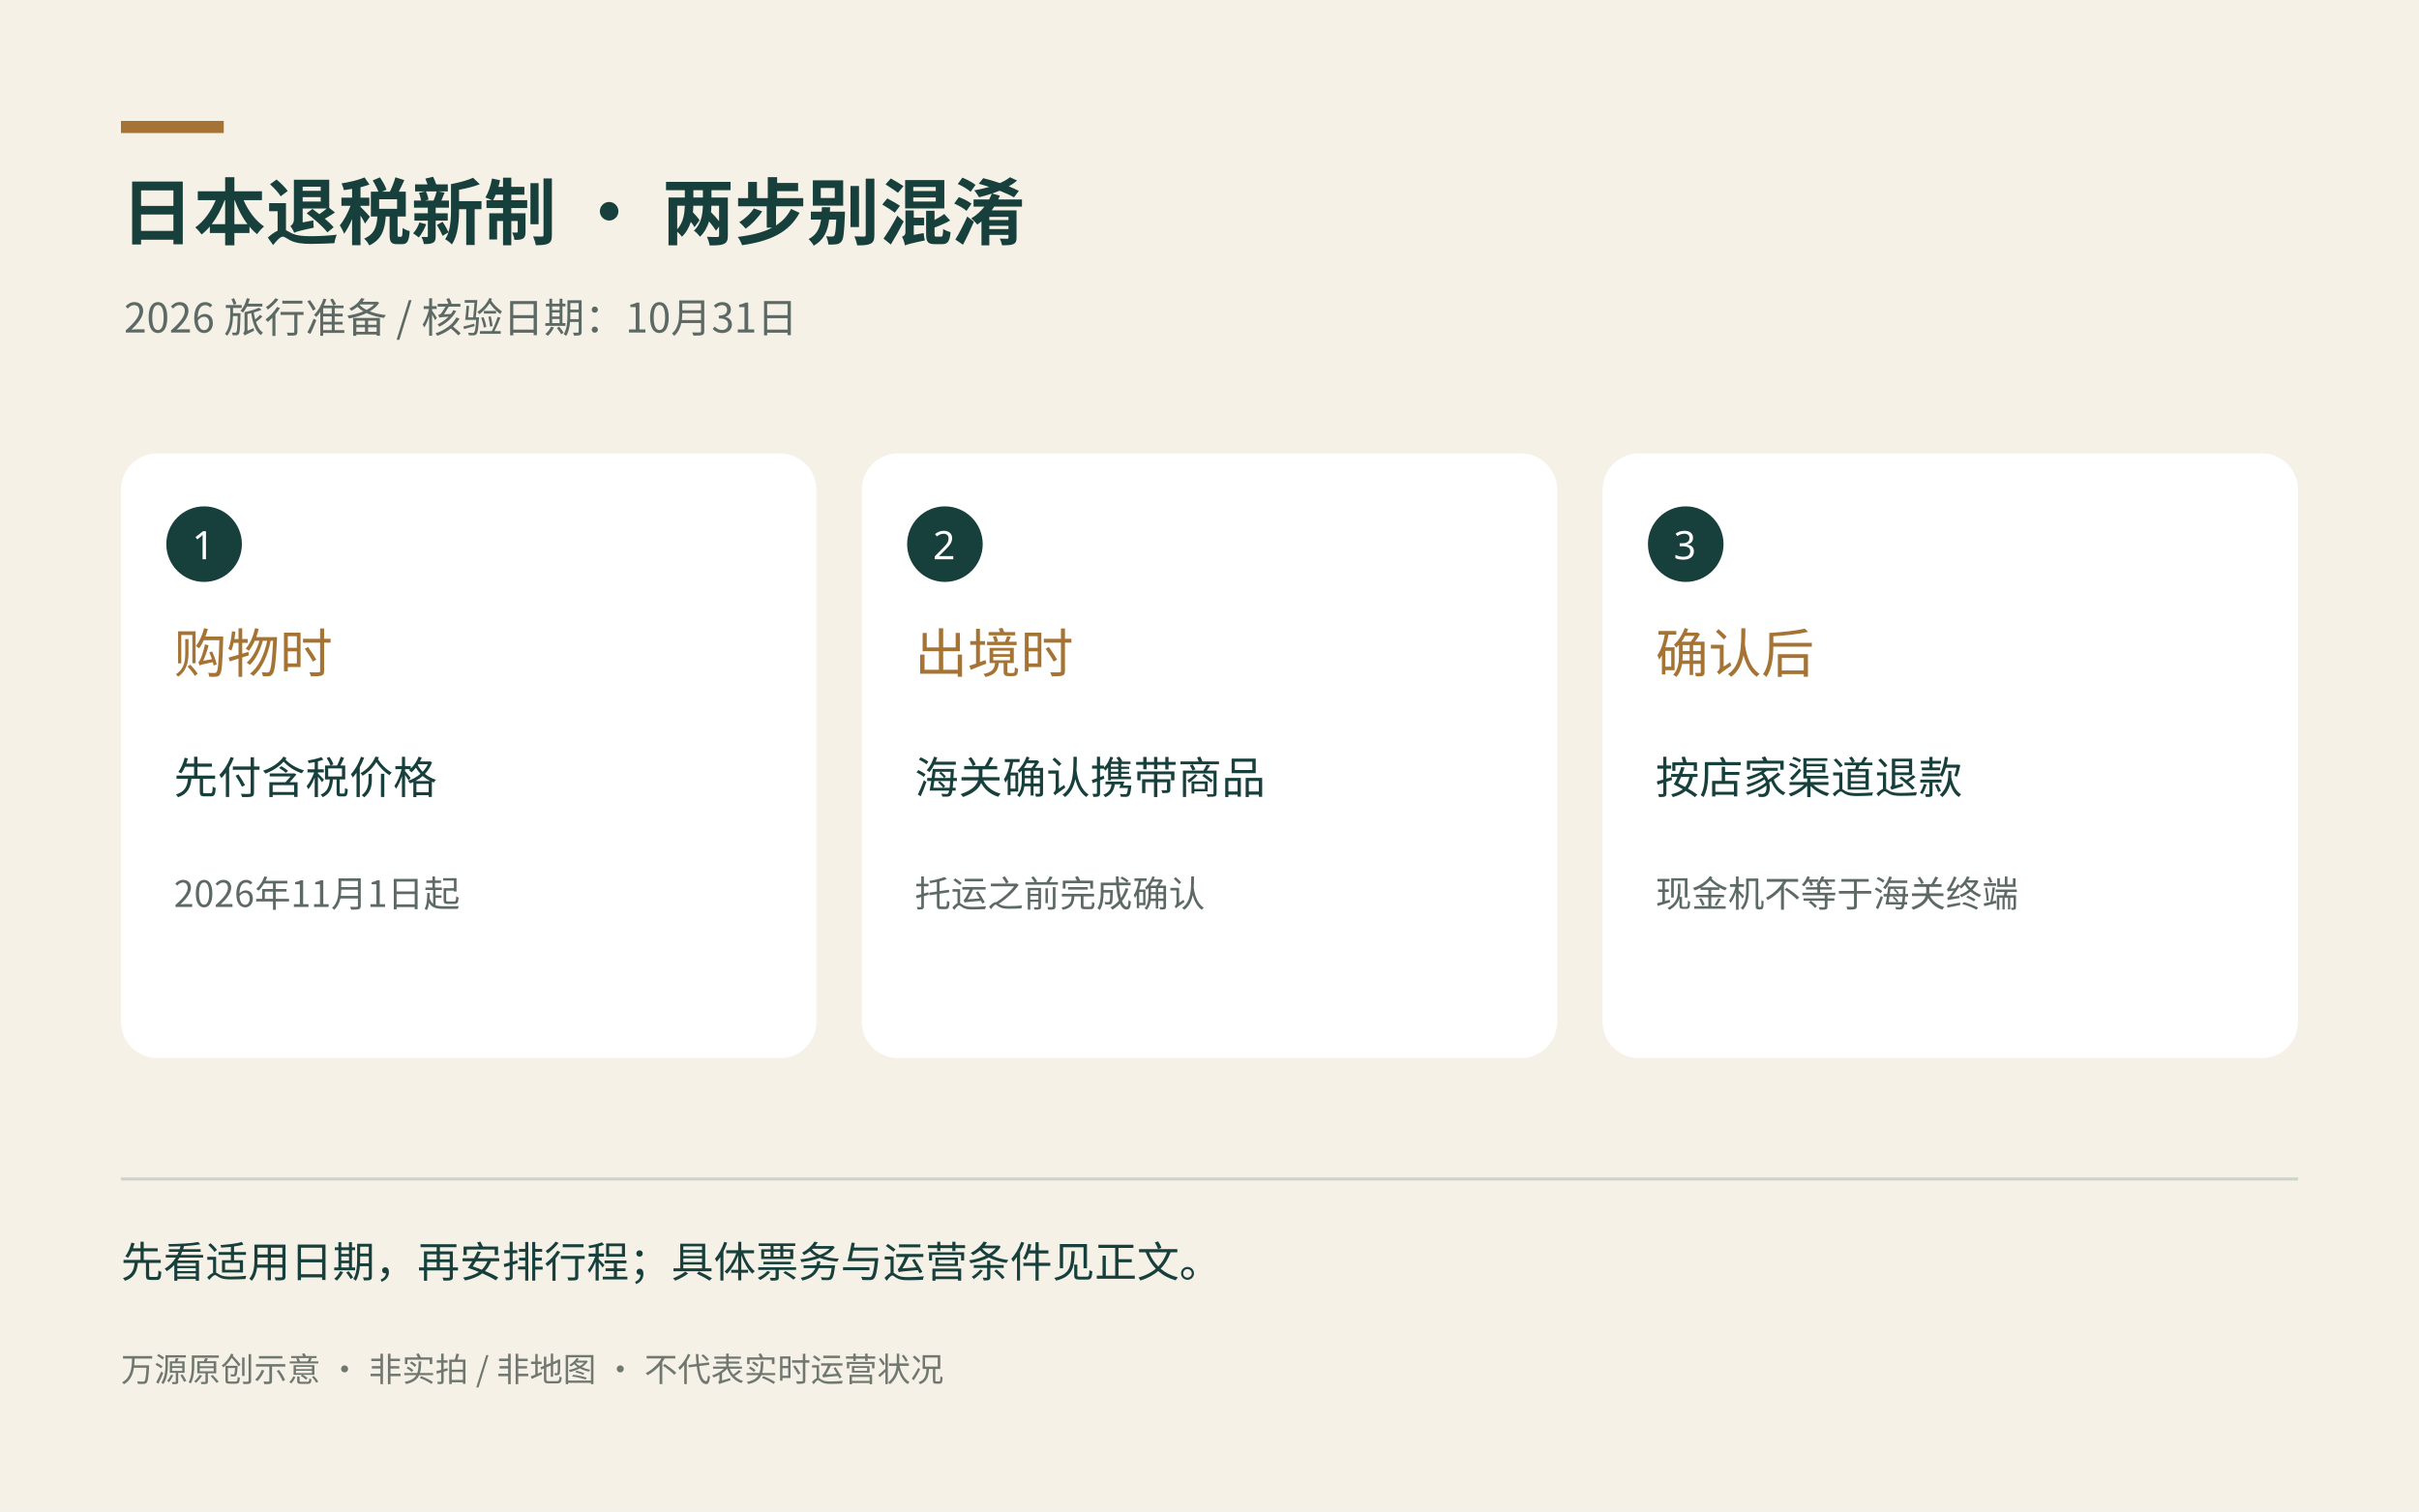
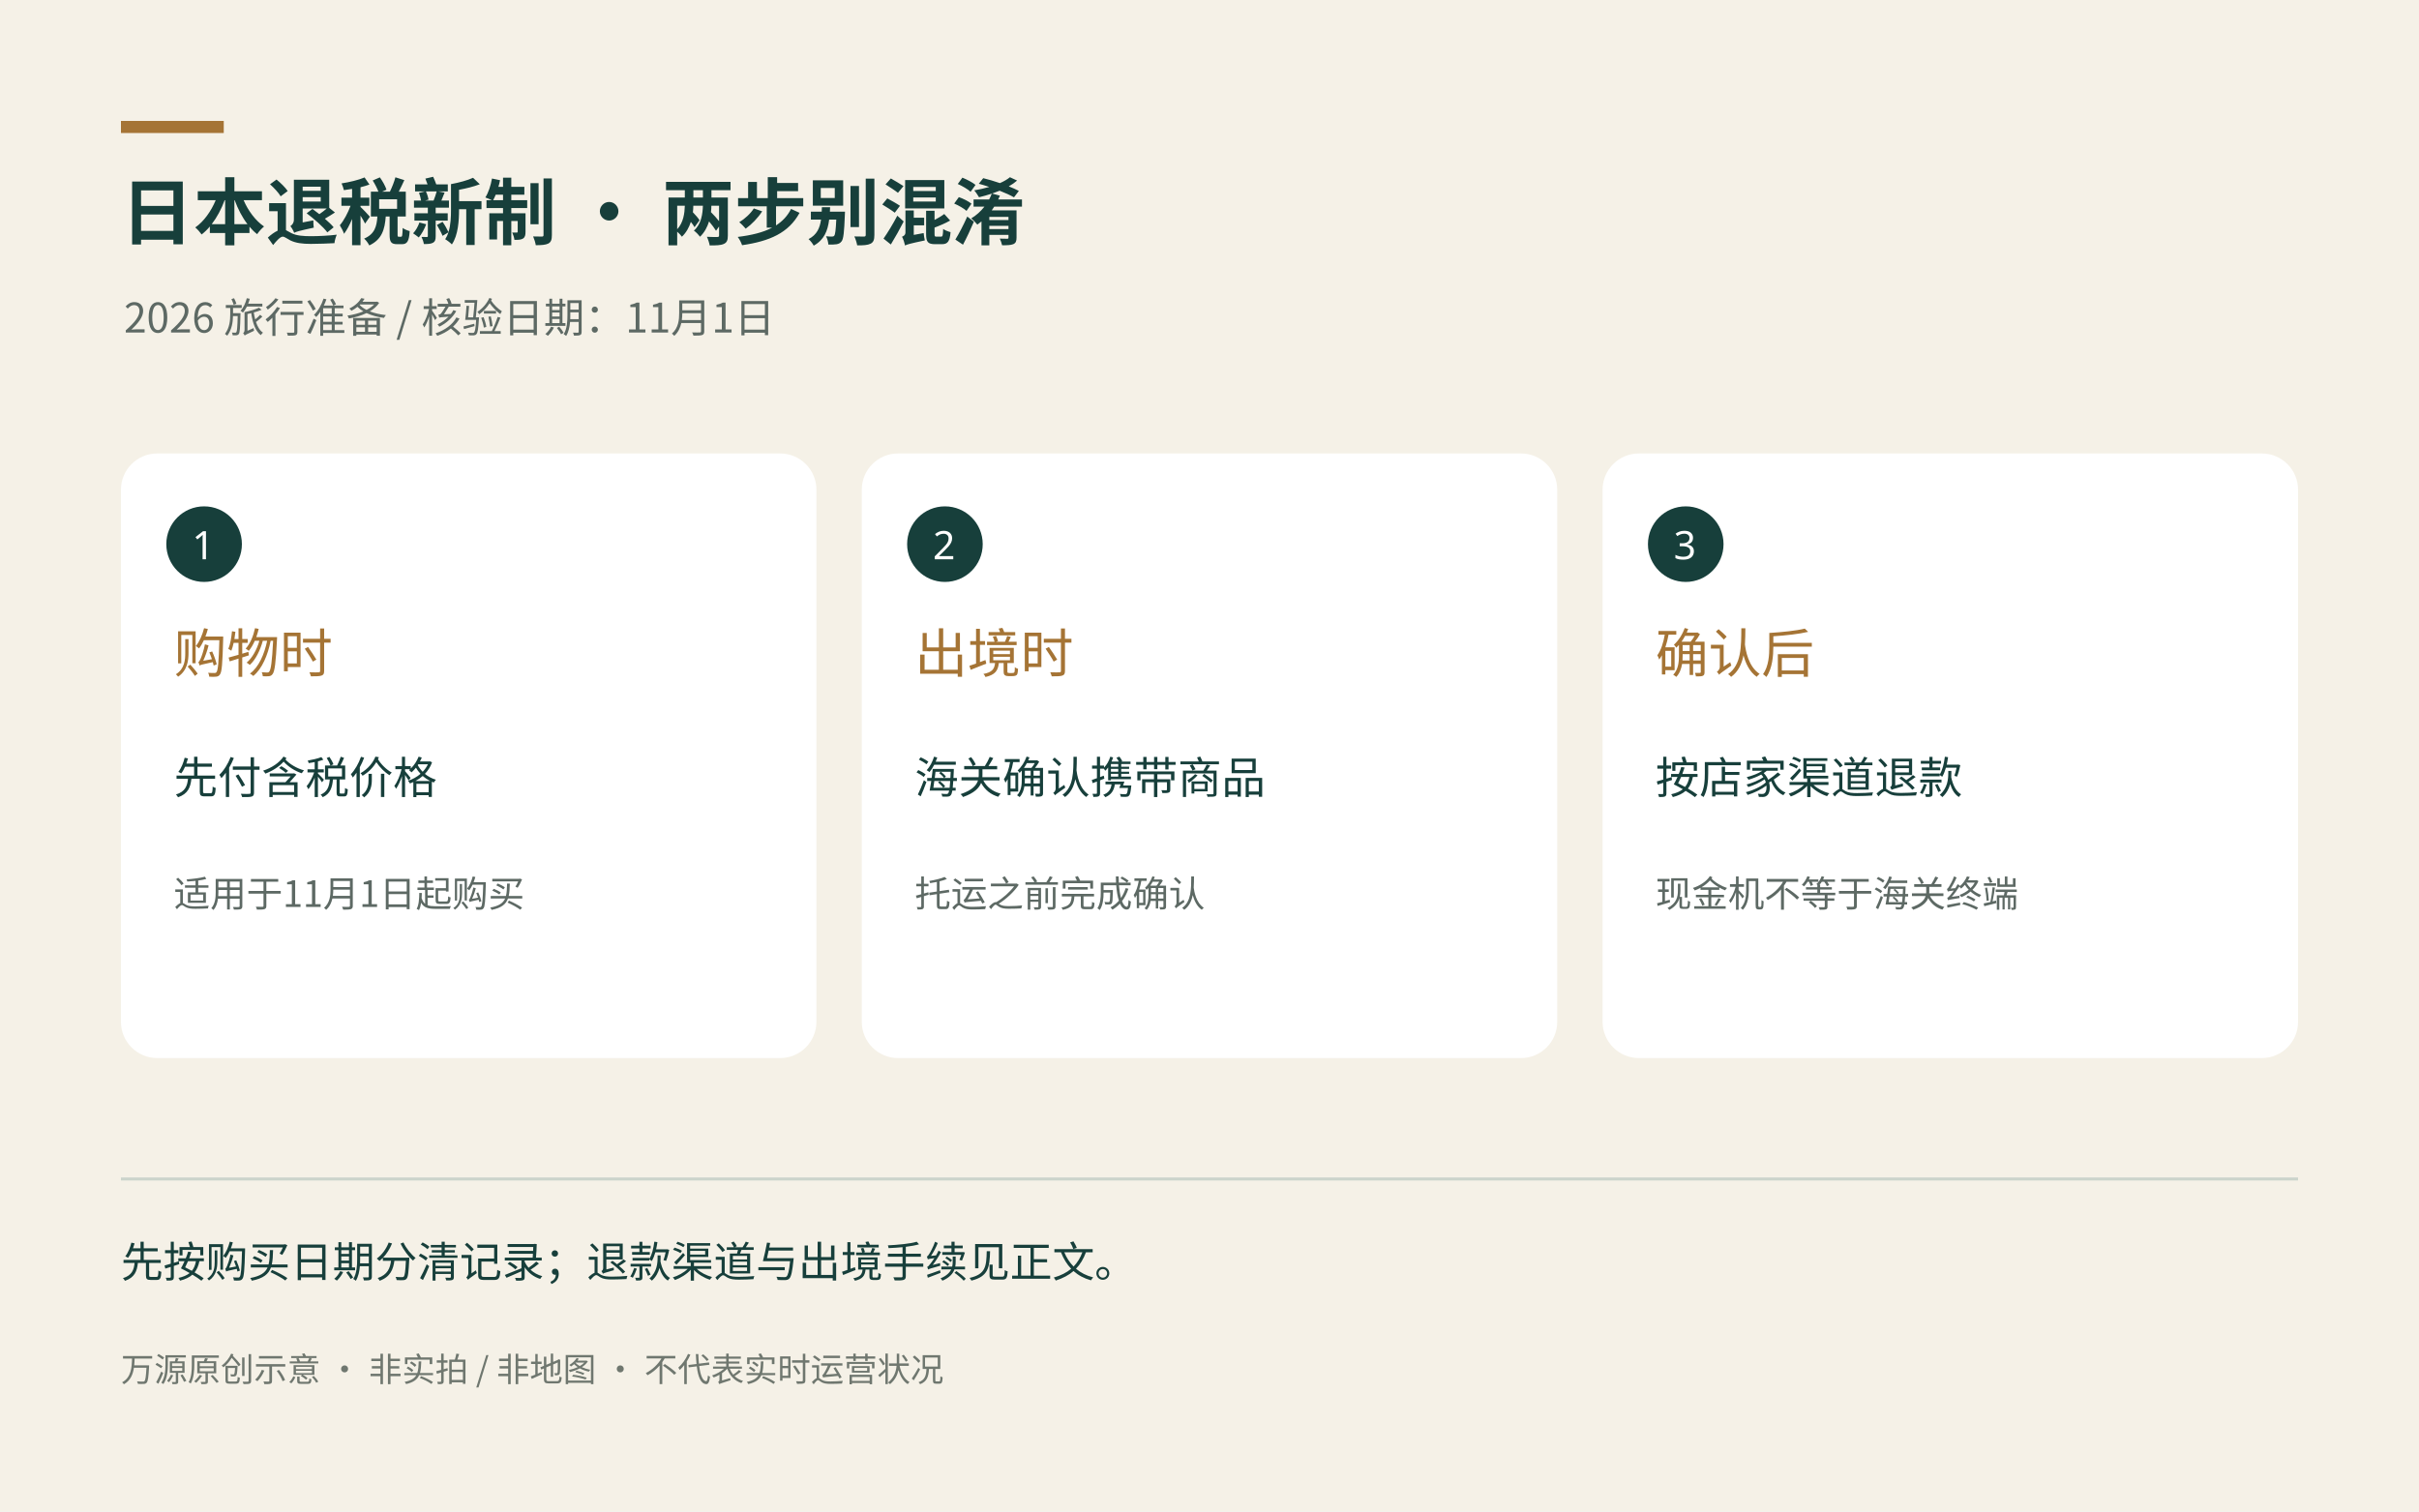
<svg xmlns="http://www.w3.org/2000/svg" width="1600" height="1000" viewBox="0 0 1600 1000" role="img">
  <rect width="1600" height="1000" fill="#f5f1e7" />
  <rect x="80" y="80" width="68" height="8" fill="#a57435" />
  <text x="80" y="158" fill="#173f3b" font-size="48" font-weight="700" font-family="Noto Sans CJK SC">日本退税新制 · 两步别混淆</text>
-   <text x="82" y="220" fill="#5d6964" font-size="27" font-family="Noto Sans CJK SC">2026 旅行准备  /  核验日期：10月31日</text>
+   <text x="82" y="220" fill="#5d6964" font-size="27" font-family="Noto Sans CJK SC">2026 旅行准备  /  核验日期：11月1日</text>
  <rect x="80" y="300" width="460" height="400" rx="24" fill="#ffffff" />
  <circle cx="135" cy="360" r="25" fill="#173f3b" />
  <text x="127" y="370" fill="white" font-size="26" font-family="sans-serif">1</text>
  <text x="115" y="445" fill="#a57435" font-size="35" font-family="Noto Sans CJK SC">购物时</text>
  <text x="115" y="525" fill="#173f3b" font-size="29" font-family="Noto Sans CJK SC">先付含税价格</text>
-   <text x="115" y="600" fill="#5d6964" font-size="24" font-family="Noto Sans CJK SC">2026年11月1日起</text>
+   <text x="115" y="600" fill="#5d6964" font-size="24" font-family="Noto Sans CJK SC">适用于11月1日起购买</text>
  <rect x="570" y="300" width="460" height="400" rx="24" fill="#ffffff" />
  <circle cx="625" cy="360" r="25" fill="#173f3b" />
  <text x="617" y="370" fill="white" font-size="26" font-family="sans-serif">2</text>
  <text x="605" y="445" fill="#a57435" font-size="35" font-family="Noto Sans CJK SC">出境时</text>
  <text x="605" y="525" fill="#173f3b" font-size="29" font-family="Noto Sans CJK SC">海关确认携带商品</text>
  <text x="605" y="600" fill="#5d6964" font-size="24" font-family="Noto Sans CJK SC">托运之前完成确认</text>
  <rect x="1060" y="300" width="460" height="400" rx="24" fill="#ffffff" />
  <circle cx="1115" cy="360" r="25" fill="#173f3b" />
  <text x="1107" y="370" fill="white" font-size="26" font-family="sans-serif">3</text>
  <text x="1095" y="445" fill="#a57435" font-size="35" font-family="Noto Sans CJK SC">确认后</text>
  <text x="1095" y="525" fill="#173f3b" font-size="29" font-family="Noto Sans CJK SC">按店家渠道退款</text>
  <text x="1095" y="600" fill="#5d6964" font-size="24" font-family="Noto Sans CJK SC">现金机不等于海关终端</text>
  <path d="M80 780H1520" stroke="#cbd4cb" stroke-width="2" />
-   <text x="80" y="845" fill="#173f3b" font-size="28" font-family="Noto Sans CJK SC">先看适用日期，再安排行程；具体票务与运营条件见正文。</text>
+   <text x="80" y="845" fill="#173f3b" font-size="28" font-family="Noto Sans CJK SC">先按购买日期分清记录；退款渠道与出境手续见正文。</text>
  <text x="80" y="914" fill="#6f776f" font-size="22" font-family="Noto Sans CJK SC">万源原创示意  ·  非实拍 / 非地图  ·  不代表实时运营状况</text>
</svg>
